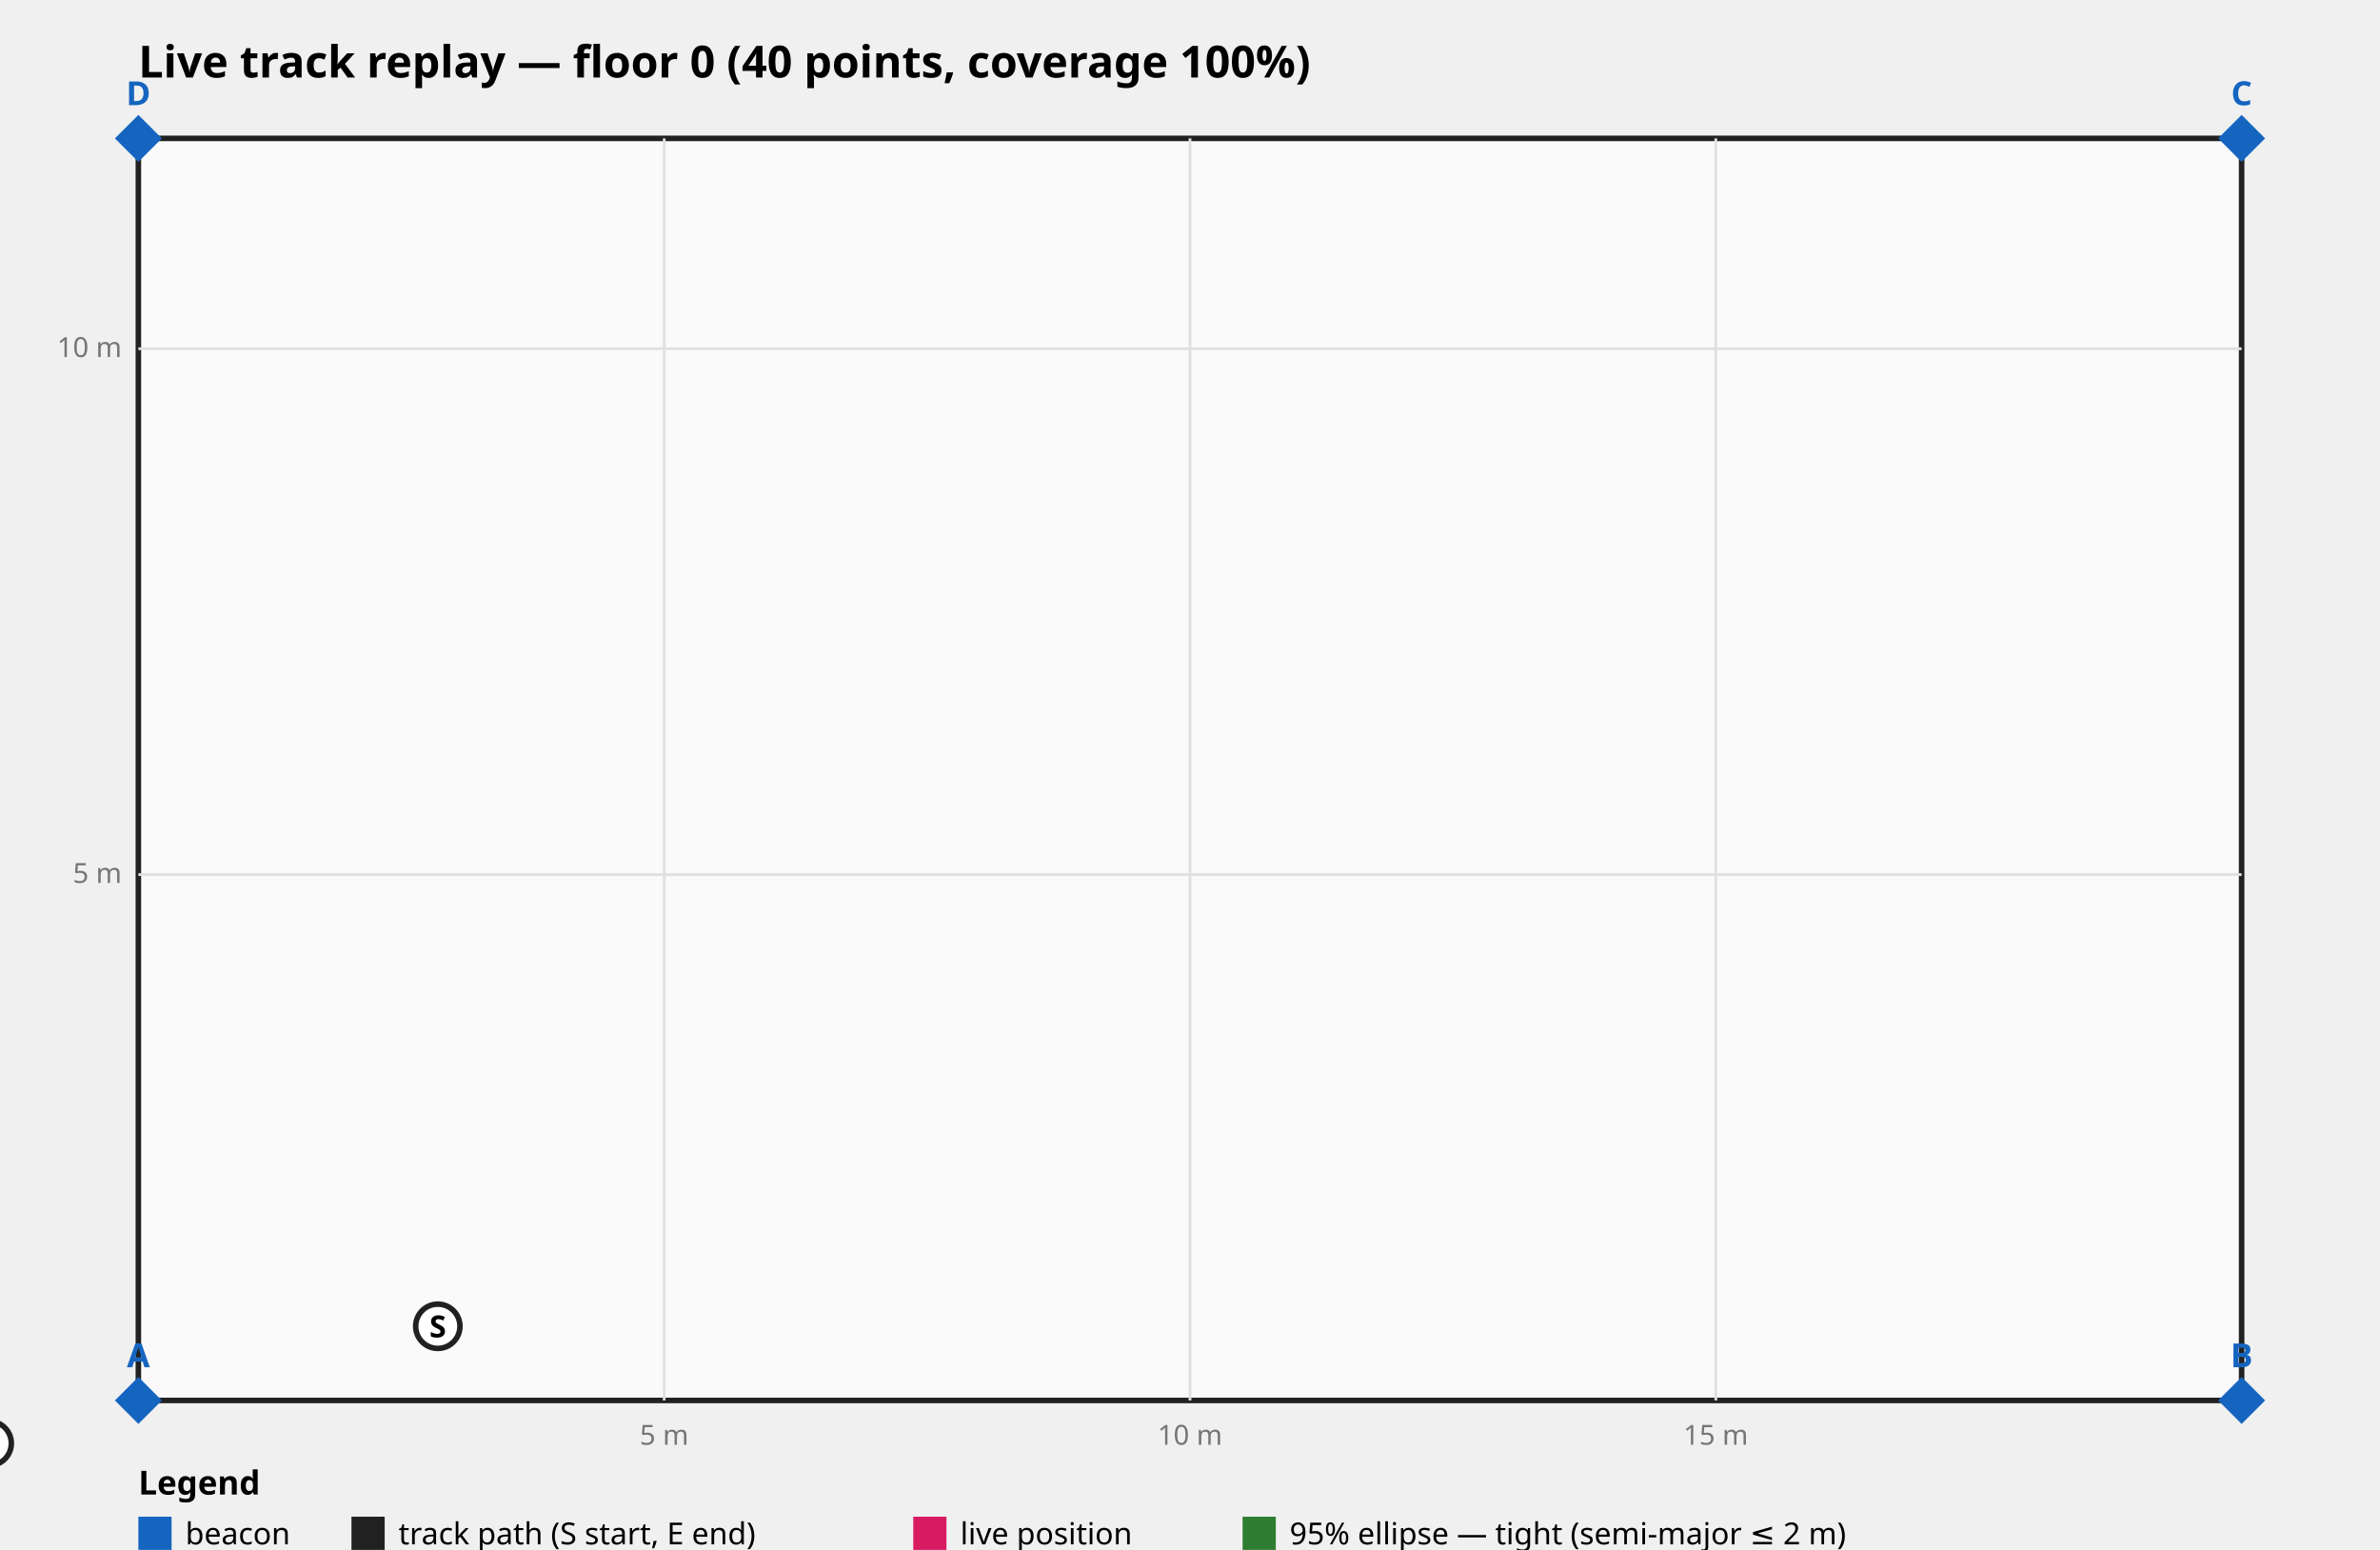
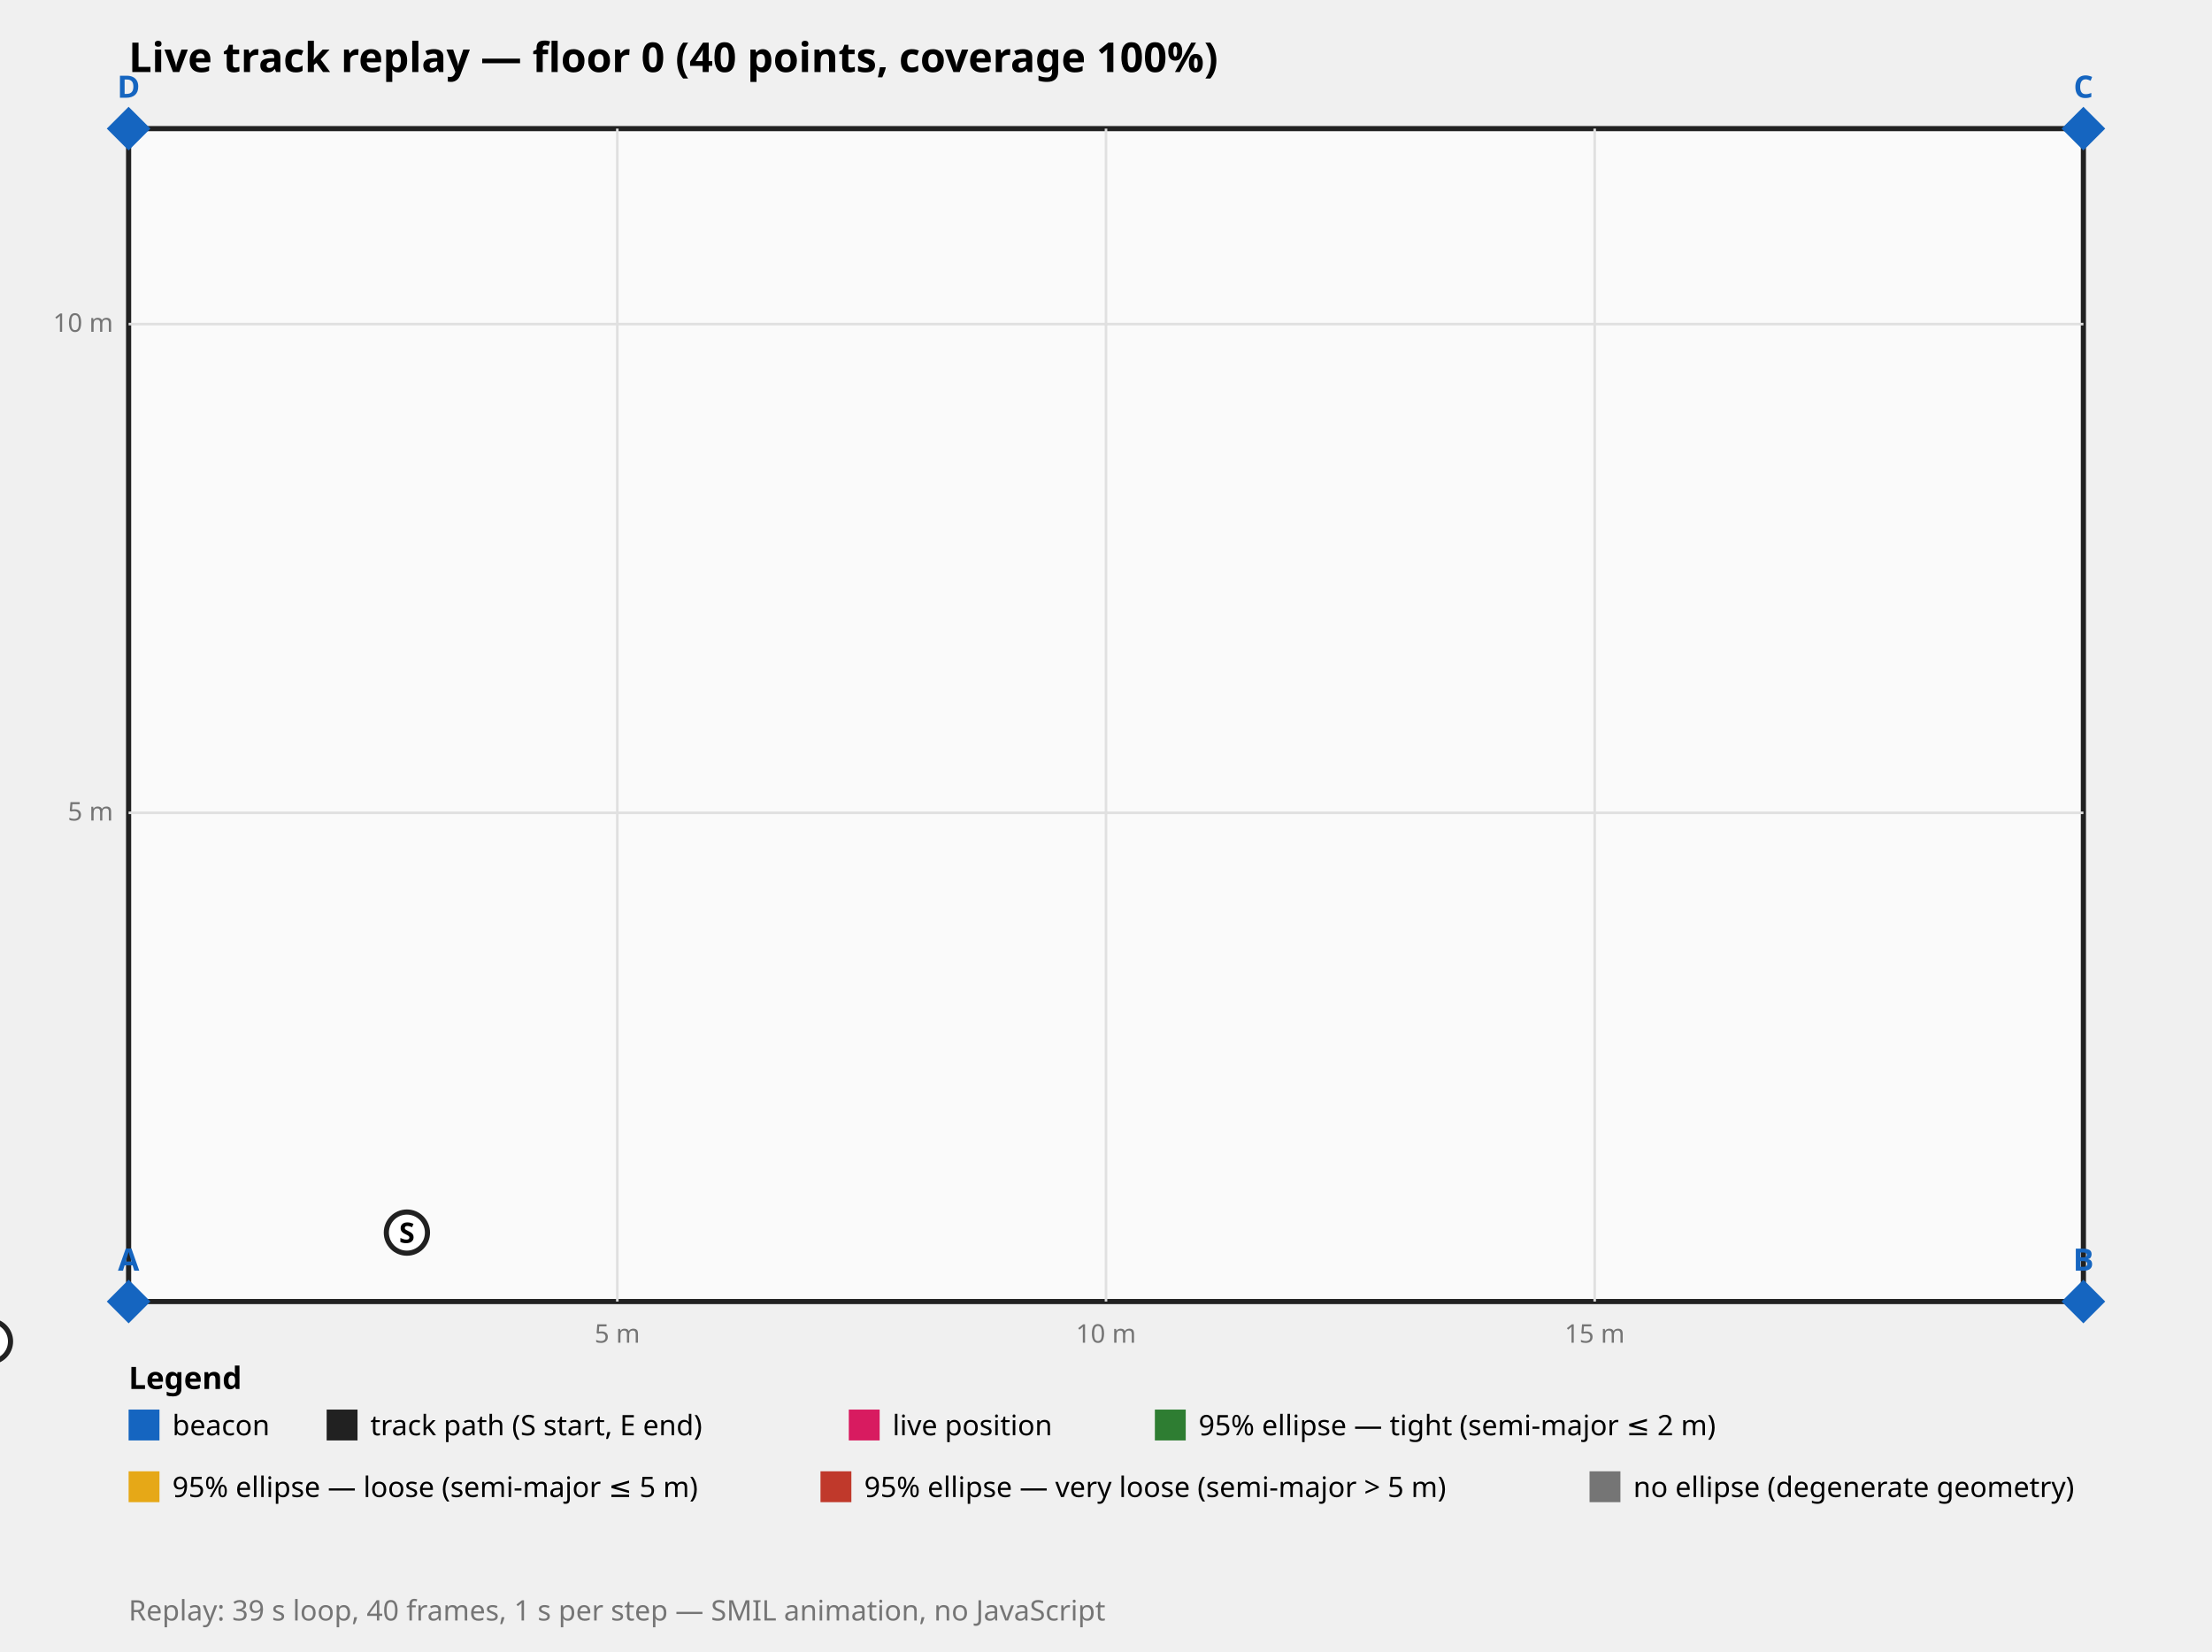
- <svg xmlns="http://www.w3.org/2000/svg" width="860" height="560" viewBox="0 0 860 560" role="img">
+ <svg xmlns="http://www.w3.org/2000/svg" width="860" height="642" viewBox="0 0 860 642" role="img">
  <text x="50" y="28" font-family="sans-serif" font-size="16" font-weight="bold">Live track replay — floor 0 (40 points, coverage 100%)</text>
  <rect x="50" y="50" width="760.0" height="456.0" fill="#fafafa" stroke="#212121" stroke-width="2" />
  <line x1="240.0" y1="50" x2="240.0" y2="506.0" stroke="#e0e0e0" stroke-width="1" />
  <text x="240.0" y="522.0" font-family="sans-serif" font-size="10" fill="#757575" text-anchor="middle">5 m</text>
  <line x1="430.0" y1="50" x2="430.0" y2="506.0" stroke="#e0e0e0" stroke-width="1" />
  <text x="430.0" y="522.0" font-family="sans-serif" font-size="10" fill="#757575" text-anchor="middle">10 m</text>
  <line x1="620.0" y1="50" x2="620.0" y2="506.0" stroke="#e0e0e0" stroke-width="1" />
  <text x="620.0" y="522.0" font-family="sans-serif" font-size="10" fill="#757575" text-anchor="middle">15 m</text>
  <line x1="50" y1="316.0" x2="810.0" y2="316.0" stroke="#e0e0e0" stroke-width="1" />
  <text x="44.0" y="319.0" font-family="sans-serif" font-size="10" fill="#757575" text-anchor="end">5 m</text>
  <line x1="50" y1="126.0" x2="810.0" y2="126.0" stroke="#e0e0e0" stroke-width="1" />
  <text x="44.0" y="129.0" font-family="sans-serif" font-size="10" fill="#757575" text-anchor="end">10 m</text>
  <ellipse cx="158.2" cy="479.2" rx="227.6" ry="62.7" fill="#c0392b" fill-opacity="0.18" stroke="#c0392b" stroke-width="1" transform="rotate(76.3 158.2 479.2)" visibility="hidden" data-frame="0">
    <animate attributeName="visibility" values="visible;hidden" keyTimes="0;0.013" calcMode="discrete" dur="39s" repeatCount="indefinite" />
  </ellipse>
  <ellipse cx="227.9" cy="343.3" rx="187.2" ry="102.2" fill="#e6a817" fill-opacity="0.18" stroke="#e6a817" stroke-width="1" transform="rotate(48.6 227.9 343.3)" visibility="hidden" data-frame="1">
    <animate attributeName="visibility" values="hidden;visible;hidden" keyTimes="0;0.013;0.038" calcMode="discrete" dur="39s" repeatCount="indefinite" />
  </ellipse>
  <ellipse cx="263.9" cy="378.4" rx="214.0" ry="88.0" fill="#c0392b" fill-opacity="0.18" stroke="#c0392b" stroke-width="1" transform="rotate(68.7 263.9 378.4)" visibility="hidden" data-frame="2">
    <animate attributeName="visibility" values="hidden;visible;hidden" keyTimes="0;0.038;0.064" calcMode="discrete" dur="39s" repeatCount="indefinite" />
  </ellipse>
  <ellipse cx="362.6" cy="347.5" rx="240.5" ry="141.7" fill="#c0392b" fill-opacity="0.18" stroke="#c0392b" stroke-width="1" transform="rotate(-85.2 362.6 347.5)" visibility="hidden" data-frame="3">
    <animate attributeName="visibility" values="hidden;visible;hidden" keyTimes="0;0.064;0.09" calcMode="discrete" dur="39s" repeatCount="indefinite" />
  </ellipse>
  <ellipse cx="363.7" cy="516.2" rx="278.1" ry="204.1" fill="#c0392b" fill-opacity="0.18" stroke="#c0392b" stroke-width="1" transform="rotate(-64.1 363.7 516.2)" visibility="hidden" data-frame="4">
    <animate attributeName="visibility" values="hidden;visible;hidden" keyTimes="0;0.09;0.115" calcMode="discrete" dur="39s" repeatCount="indefinite" />
  </ellipse>
  <ellipse cx="434.6" cy="496.2" rx="282.7" ry="135.9" fill="#c0392b" fill-opacity="0.18" stroke="#c0392b" stroke-width="1" transform="rotate(85.9 434.6 496.2)" visibility="hidden" data-frame="5">
    <animate attributeName="visibility" values="hidden;visible;hidden" keyTimes="0;0.115;0.141" calcMode="discrete" dur="39s" repeatCount="indefinite" />
  </ellipse>
  <ellipse cx="450.5" cy="441.2" rx="249.5" ry="122.1" fill="#c0392b" fill-opacity="0.18" stroke="#c0392b" stroke-width="1" transform="rotate(-78.1 450.5 441.2)" visibility="hidden" data-frame="6">
    <animate attributeName="visibility" values="hidden;visible;hidden" keyTimes="0;0.141;0.167" calcMode="discrete" dur="39s" repeatCount="indefinite" />
  </ellipse>
  <ellipse cx="532.4" cy="491.4" rx="292.3" ry="101.9" fill="#c0392b" fill-opacity="0.18" stroke="#c0392b" stroke-width="1" transform="rotate(82.8 532.4 491.4)" visibility="hidden" data-frame="7">
    <animate attributeName="visibility" values="hidden;visible;hidden" keyTimes="0;0.167;0.192" calcMode="discrete" dur="39s" repeatCount="indefinite" />
  </ellipse>
  <ellipse cx="612.3" cy="429.1" rx="189.8" ry="113.2" fill="#e6a817" fill-opacity="0.18" stroke="#e6a817" stroke-width="1" transform="rotate(-53.7 612.3 429.1)" visibility="hidden" data-frame="8">
    <animate attributeName="visibility" values="hidden;visible;hidden" keyTimes="0;0.192;0.218" calcMode="discrete" dur="39s" repeatCount="indefinite" />
  </ellipse>
  <ellipse cx="647.5" cy="397.3" rx="233.6" ry="101.8" fill="#c0392b" fill-opacity="0.18" stroke="#c0392b" stroke-width="1" transform="rotate(-58.9 647.5 397.3)" visibility="hidden" data-frame="9">
    <animate attributeName="visibility" values="hidden;visible;hidden" keyTimes="0;0.218;0.244" calcMode="discrete" dur="39s" repeatCount="indefinite" />
  </ellipse>
  <ellipse cx="830.4" cy="418.8" rx="191.8" ry="56.7" fill="#c0392b" fill-opacity="0.18" stroke="#c0392b" stroke-width="1" transform="rotate(68.2 830.4 418.8)" visibility="hidden" data-frame="10">
    <animate attributeName="visibility" values="hidden;visible;hidden" keyTimes="0;0.244;0.269" calcMode="discrete" dur="39s" repeatCount="indefinite" />
  </ellipse>
  <ellipse cx="817.0" cy="505.5" rx="288.4" ry="53.8" fill="#c0392b" fill-opacity="0.18" stroke="#c0392b" stroke-width="1" transform="rotate(50.1 817.0 505.5)" visibility="hidden" data-frame="11">
    <animate attributeName="visibility" values="hidden;visible;hidden" keyTimes="0;0.269;0.295" calcMode="discrete" dur="39s" repeatCount="indefinite" />
  </ellipse>
  <ellipse cx="807.1" cy="426.1" rx="241.1" ry="91.5" fill="#c0392b" fill-opacity="0.18" stroke="#c0392b" stroke-width="1" transform="rotate(-11.8 807.1 426.1)" visibility="hidden" data-frame="12">
    <animate attributeName="visibility" values="hidden;visible;hidden" keyTimes="0;0.295;0.321" calcMode="discrete" dur="39s" repeatCount="indefinite" />
  </ellipse>
  <ellipse cx="822.1" cy="337.7" rx="300.7" ry="73.4" fill="#c0392b" fill-opacity="0.18" stroke="#c0392b" stroke-width="1" transform="rotate(-0.7 822.1 337.7)" visibility="hidden" data-frame="13">
    <animate attributeName="visibility" values="hidden;visible;hidden" keyTimes="0;0.321;0.346" calcMode="discrete" dur="39s" repeatCount="indefinite" />
  </ellipse>
  <ellipse cx="788.0" cy="345.5" rx="185.8" ry="93.2" fill="#e6a817" fill-opacity="0.18" stroke="#e6a817" stroke-width="1" transform="rotate(-19.0 788.0 345.5)" visibility="hidden" data-frame="14">
    <animate attributeName="visibility" values="hidden;visible;hidden" keyTimes="0;0.346;0.372" calcMode="discrete" dur="39s" repeatCount="indefinite" />
  </ellipse>
  <ellipse cx="799.8" cy="320.5" rx="307.4" ry="107.7" fill="#c0392b" fill-opacity="0.18" stroke="#c0392b" stroke-width="1" transform="rotate(0.5 799.8 320.5)" visibility="hidden" data-frame="15">
    <animate attributeName="visibility" values="hidden;visible;hidden" keyTimes="0;0.372;0.397" calcMode="discrete" dur="39s" repeatCount="indefinite" />
  </ellipse>
  <ellipse cx="912.1" cy="262.9" rx="165.2" ry="87.5" fill="#e6a817" fill-opacity="0.18" stroke="#e6a817" stroke-width="1" transform="rotate(-44.4 912.1 262.9)" visibility="hidden" data-frame="16">
    <animate attributeName="visibility" values="hidden;visible;hidden" keyTimes="0;0.397;0.423" calcMode="discrete" dur="39s" repeatCount="indefinite" />
  </ellipse>
  <ellipse cx="888.2" cy="186.0" rx="286.7" ry="67.4" fill="#c0392b" fill-opacity="0.18" stroke="#c0392b" stroke-width="1" transform="rotate(-8.5 888.2 186.0)" visibility="hidden" data-frame="17">
    <animate attributeName="visibility" values="hidden;visible;hidden" keyTimes="0;0.423;0.449" calcMode="discrete" dur="39s" repeatCount="indefinite" />
  </ellipse>
  <ellipse cx="918.2" cy="11.1" rx="483.7" ry="78.2" fill="#c0392b" fill-opacity="0.18" stroke="#c0392b" stroke-width="1" transform="rotate(39.4 918.2 11.1)" visibility="hidden" data-frame="18">
    <animate attributeName="visibility" values="hidden;visible;hidden" keyTimes="0;0.449;0.474" calcMode="discrete" dur="39s" repeatCount="indefinite" />
  </ellipse>
  <ellipse cx="881.4" cy="41.2" rx="290.5" ry="54.0" fill="#c0392b" fill-opacity="0.18" stroke="#c0392b" stroke-width="1" transform="rotate(-10.6 881.4 41.2)" visibility="hidden" data-frame="19">
    <animate attributeName="visibility" values="hidden;visible;hidden" keyTimes="0;0.474;0.5" calcMode="discrete" dur="39s" repeatCount="indefinite" />
  </ellipse>
  <ellipse cx="781.1" cy="67.6" rx="192.5" ry="41.5" fill="#c0392b" fill-opacity="0.18" stroke="#c0392b" stroke-width="1" transform="rotate(54.0 781.1 67.6)" visibility="hidden" data-frame="20">
    <animate attributeName="visibility" values="hidden;visible;hidden" keyTimes="0;0.5;0.526" calcMode="discrete" dur="39s" repeatCount="indefinite" />
  </ellipse>
  <ellipse cx="654.0" cy="114.1" rx="186.4" ry="111.5" fill="#e6a817" fill-opacity="0.18" stroke="#e6a817" stroke-width="1" transform="rotate(73.2 654.0 114.1)" visibility="hidden" data-frame="21">
    <animate attributeName="visibility" values="hidden;visible;hidden" keyTimes="0;0.526;0.551" calcMode="discrete" dur="39s" repeatCount="indefinite" />
  </ellipse>
  <ellipse cx="579.4" cy="212.3" rx="194.8" ry="154.7" fill="#c0392b" fill-opacity="0.18" stroke="#c0392b" stroke-width="1" transform="rotate(73.5 579.4 212.3)" visibility="hidden" data-frame="22">
    <animate attributeName="visibility" values="hidden;visible;hidden" keyTimes="0;0.551;0.577" calcMode="discrete" dur="39s" repeatCount="indefinite" />
  </ellipse>
  <ellipse cx="465.8" cy="134.0" rx="300.5" ry="122.6" fill="#c0392b" fill-opacity="0.18" stroke="#c0392b" stroke-width="1" transform="rotate(88.2 465.8 134.0)" visibility="hidden" data-frame="23">
    <animate attributeName="visibility" values="hidden;visible;hidden" keyTimes="0;0.577;0.603" calcMode="discrete" dur="39s" repeatCount="indefinite" />
  </ellipse>
  <ellipse cx="498.5" cy="138.7" rx="187.9" ry="133.7" fill="#e6a817" fill-opacity="0.18" stroke="#e6a817" stroke-width="1" transform="rotate(84.9 498.5 138.7)" visibility="hidden" data-frame="24">
    <animate attributeName="visibility" values="hidden;visible;hidden" keyTimes="0;0.603;0.628" calcMode="discrete" dur="39s" repeatCount="indefinite" />
  </ellipse>
  <ellipse cx="433.3" cy="154.0" rx="244.8" ry="120.9" fill="#c0392b" fill-opacity="0.18" stroke="#c0392b" stroke-width="1" transform="rotate(-84.1 433.3 154.0)" visibility="hidden" data-frame="25">
    <animate attributeName="visibility" values="hidden;visible;hidden" keyTimes="0;0.628;0.654" calcMode="discrete" dur="39s" repeatCount="indefinite" />
  </ellipse>
  <ellipse cx="395.6" cy="90.7" rx="308.2" ry="127.4" fill="#c0392b" fill-opacity="0.18" stroke="#c0392b" stroke-width="1" transform="rotate(88.8 395.6 90.7)" visibility="hidden" data-frame="26">
    <animate attributeName="visibility" values="hidden;visible;hidden" keyTimes="0;0.654;0.679" calcMode="discrete" dur="39s" repeatCount="indefinite" />
  </ellipse>
  <ellipse cx="389.3" cy="92.7" rx="278.7" ry="120.6" fill="#c0392b" fill-opacity="0.18" stroke="#c0392b" stroke-width="1" transform="rotate(-86.7 389.3 92.7)" visibility="hidden" data-frame="27">
    <animate attributeName="visibility" values="hidden;visible;hidden" keyTimes="0;0.679;0.705" calcMode="discrete" dur="39s" repeatCount="indefinite" />
  </ellipse>
  <ellipse cx="310.3" cy="32.0" rx="295.6" ry="115.9" fill="#c0392b" fill-opacity="0.18" stroke="#c0392b" stroke-width="1" transform="rotate(76.5 310.3 32.0)" visibility="hidden" data-frame="28">
    <animate attributeName="visibility" values="hidden;visible;hidden" keyTimes="0;0.705;0.731" calcMode="discrete" dur="39s" repeatCount="indefinite" />
  </ellipse>
  <ellipse cx="218.6" cy="74.8" rx="156.1" ry="108.2" fill="#e6a817" fill-opacity="0.18" stroke="#e6a817" stroke-width="1" transform="rotate(-55.9 218.6 74.8)" visibility="hidden" data-frame="29">
    <animate attributeName="visibility" values="hidden;visible;hidden" keyTimes="0;0.731;0.756" calcMode="discrete" dur="39s" repeatCount="indefinite" />
  </ellipse>
  <ellipse cx="193.4" cy="78.3" rx="251.4" ry="48.7" fill="#c0392b" fill-opacity="0.18" stroke="#c0392b" stroke-width="1" transform="rotate(-79.8 193.4 78.3)" visibility="hidden" data-frame="30">
    <animate attributeName="visibility" values="hidden;visible;hidden" keyTimes="0;0.756;0.782" calcMode="discrete" dur="39s" repeatCount="indefinite" />
  </ellipse>
  <ellipse cx="140.1" cy="125.5" rx="204.1" ry="62.3" fill="#c0392b" fill-opacity="0.18" stroke="#c0392b" stroke-width="1" transform="rotate(-35.1 140.1 125.5)" visibility="hidden" data-frame="31">
    <animate attributeName="visibility" values="hidden;visible;hidden" keyTimes="0;0.782;0.808" calcMode="discrete" dur="39s" repeatCount="indefinite" />
  </ellipse>
  <ellipse cx="141.5" cy="157.7" rx="184.3" ry="84.3" fill="#e6a817" fill-opacity="0.18" stroke="#e6a817" stroke-width="1" transform="rotate(-47.0 141.5 157.7)" visibility="hidden" data-frame="32">
    <animate attributeName="visibility" values="hidden;visible;hidden" keyTimes="0;0.808;0.833" calcMode="discrete" dur="39s" repeatCount="indefinite" />
  </ellipse>
  <ellipse cx="185.4" cy="193.8" rx="129.1" ry="90.5" fill="#e6a817" fill-opacity="0.18" stroke="#e6a817" stroke-width="1" transform="rotate(-56.5 185.4 193.8)" visibility="hidden" data-frame="33">
    <animate attributeName="visibility" values="hidden;visible;hidden" keyTimes="0;0.833;0.859" calcMode="discrete" dur="39s" repeatCount="indefinite" />
  </ellipse>
  <ellipse cx="134.9" cy="214.1" rx="264.5" ry="84.5" fill="#c0392b" fill-opacity="0.18" stroke="#c0392b" stroke-width="1" transform="rotate(-10.9 134.9 214.1)" visibility="hidden" data-frame="34">
    <animate attributeName="visibility" values="hidden;visible;hidden" keyTimes="0;0.859;0.885" calcMode="discrete" dur="39s" repeatCount="indefinite" />
  </ellipse>
  <ellipse cx="213.3" cy="279.6" rx="217.5" ry="125.4" fill="#c0392b" fill-opacity="0.18" stroke="#c0392b" stroke-width="1" transform="rotate(61.8 213.3 279.6)" visibility="hidden" data-frame="35">
    <animate attributeName="visibility" values="hidden;visible;hidden" keyTimes="0;0.885;0.91" calcMode="discrete" dur="39s" repeatCount="indefinite" />
  </ellipse>
  <ellipse cx="203.7" cy="291.4" rx="170.2" ry="119.7" fill="#e6a817" fill-opacity="0.18" stroke="#e6a817" stroke-width="1" transform="rotate(-6.4 203.7 291.4)" visibility="hidden" data-frame="36">
    <animate attributeName="visibility" values="hidden;visible;hidden" keyTimes="0;0.91;0.936" calcMode="discrete" dur="39s" repeatCount="indefinite" />
  </ellipse>
  <ellipse cx="205.9" cy="345.2" rx="177.9" ry="106.7" fill="#e6a817" fill-opacity="0.18" stroke="#e6a817" stroke-width="1" transform="rotate(45.0 205.9 345.2)" visibility="hidden" data-frame="37">
    <animate attributeName="visibility" values="hidden;visible;hidden" keyTimes="0;0.936;0.962" calcMode="discrete" dur="39s" repeatCount="indefinite" />
  </ellipse>
  <ellipse cx="154.0" cy="406.7" rx="224.6" ry="49.2" fill="#c0392b" fill-opacity="0.18" stroke="#c0392b" stroke-width="1" transform="rotate(33.7 154.0 406.7)" visibility="hidden" data-frame="38">
    <animate attributeName="visibility" values="hidden;visible;hidden" keyTimes="0;0.962;0.987" calcMode="discrete" dur="39s" repeatCount="indefinite" />
  </ellipse>
  <ellipse cx="-3.9" cy="521.5" rx="293.4" ry="74.1" fill="#c0392b" fill-opacity="0.18" stroke="#c0392b" stroke-width="1" transform="rotate(64.7 -3.9 521.5)" visibility="hidden" data-frame="39">
    <animate attributeName="visibility" values="hidden;visible" keyTimes="0;0.987" calcMode="discrete" dur="39s" repeatCount="indefinite" />
  </ellipse>
  <polyline points="158.2,479.2 227.9,343.3 263.9,378.4 362.6,347.5 363.7,516.2 434.6,496.2 450.5,441.2 532.4,491.4 612.3,429.1 647.5,397.3 830.4,418.8 817.0,505.5 807.1,426.1 822.1,337.7 788.0,345.5 799.8,320.5 912.1,262.9 888.2,186.0 918.2,11.1 881.4,41.2 781.1,67.6 654.0,114.1 579.4,212.3 465.8,134.0 498.5,138.7 433.3,154.0 395.6,90.7 389.3,92.7 310.3,32.0 218.6,74.8 193.4,78.3 140.1,125.5 141.5,157.7 185.4,193.8 134.9,214.1 213.3,279.6 203.7,291.4 205.9,345.2 154.0,406.7 -3.9,521.5" fill="none" stroke="#212121" stroke-width="2" stroke-dasharray="3355.2" stroke-dashoffset="3355.2" data-trail="true">
    <animate attributeName="stroke-dashoffset" values="3355.2;3202.5;3152.2;3048.7;2880.0;2806.3;2749.1;2653.0;2551.7;2504.2;2320.1;2232.4;2152.4;2062.7;2027.8;2000.2;1873.9;1793.4;1616.0;1568.5;1464.8;1329.5;1206.1;1068.1;1035.1;968.1;894.4;887.8;788.1;686.9;661.5;590.3;558.0;501.2;446.8;344.7;329.5;275.6;195.2;0.0" keyTimes="0;0.026;0.051;0.077;0.103;0.128;0.154;0.179;0.205;0.231;0.256;0.282;0.308;0.333;0.359;0.385;0.41;0.436;0.462;0.487;0.513;0.538;0.564;0.59;0.615;0.641;0.667;0.692;0.718;0.744;0.769;0.795;0.821;0.846;0.872;0.897;0.923;0.949;0.974;1" dur="39s" repeatCount="indefinite" />
  </polyline>
  <circle cx="158.2" cy="479.2" r="5" fill="#d81b60" stroke="#ffffff" stroke-width="1.5" data-dot="true">
    <animate attributeName="cx" values="158.2;227.9;263.9;362.6;363.7;434.6;450.5;532.4;612.3;647.5;830.4;817.0;807.1;822.1;788.0;799.8;912.1;888.2;918.2;881.4;781.1;654.0;579.4;465.8;498.5;433.3;395.6;389.3;310.3;218.6;193.4;140.1;141.5;185.4;134.9;213.3;203.7;205.9;154.0;-3.9" keyTimes="0;0.026;0.051;0.077;0.103;0.128;0.154;0.179;0.205;0.231;0.256;0.282;0.308;0.333;0.359;0.385;0.41;0.436;0.462;0.487;0.513;0.538;0.564;0.59;0.615;0.641;0.667;0.692;0.718;0.744;0.769;0.795;0.821;0.846;0.872;0.897;0.923;0.949;0.974;1" dur="39s" repeatCount="indefinite" />
    <animate attributeName="cy" values="479.2;343.3;378.4;347.5;516.2;496.2;441.2;491.4;429.1;397.3;418.8;505.5;426.1;337.7;345.5;320.5;262.9;186.0;11.1;41.2;67.6;114.1;212.3;134.0;138.7;154.0;90.7;92.7;32.0;74.8;78.3;125.5;157.7;193.8;214.1;279.6;291.4;345.2;406.7;521.5" keyTimes="0;0.026;0.051;0.077;0.103;0.128;0.154;0.179;0.205;0.231;0.256;0.282;0.308;0.333;0.359;0.385;0.41;0.436;0.462;0.487;0.513;0.538;0.564;0.59;0.615;0.641;0.667;0.692;0.718;0.744;0.769;0.795;0.821;0.846;0.872;0.897;0.923;0.949;0.974;1" dur="39s" repeatCount="indefinite" />
  </circle>
  <text x="802.0" y="496.0" font-family="sans-serif" font-size="12" text-anchor="end" font-weight="bold" visibility="hidden" data-timestamp="0.0">t = 0 s<animate attributeName="visibility" values="visible;hidden" keyTimes="0;0.013" calcMode="discrete" dur="39s" repeatCount="indefinite" />
  </text>
  <text x="802.0" y="496.0" font-family="sans-serif" font-size="12" text-anchor="end" font-weight="bold" visibility="hidden" data-timestamp="1.0">t = 1 s<animate attributeName="visibility" values="hidden;visible;hidden" keyTimes="0;0.013;0.038" calcMode="discrete" dur="39s" repeatCount="indefinite" />
  </text>
  <text x="802.0" y="496.0" font-family="sans-serif" font-size="12" text-anchor="end" font-weight="bold" visibility="hidden" data-timestamp="2.0">t = 2 s<animate attributeName="visibility" values="hidden;visible;hidden" keyTimes="0;0.038;0.064" calcMode="discrete" dur="39s" repeatCount="indefinite" />
  </text>
  <text x="802.0" y="496.0" font-family="sans-serif" font-size="12" text-anchor="end" font-weight="bold" visibility="hidden" data-timestamp="3.0">t = 3 s<animate attributeName="visibility" values="hidden;visible;hidden" keyTimes="0;0.064;0.09" calcMode="discrete" dur="39s" repeatCount="indefinite" />
  </text>
  <text x="802.0" y="496.0" font-family="sans-serif" font-size="12" text-anchor="end" font-weight="bold" visibility="hidden" data-timestamp="4.0">t = 4 s<animate attributeName="visibility" values="hidden;visible;hidden" keyTimes="0;0.09;0.115" calcMode="discrete" dur="39s" repeatCount="indefinite" />
  </text>
  <text x="802.0" y="496.0" font-family="sans-serif" font-size="12" text-anchor="end" font-weight="bold" visibility="hidden" data-timestamp="5.0">t = 5 s<animate attributeName="visibility" values="hidden;visible;hidden" keyTimes="0;0.115;0.141" calcMode="discrete" dur="39s" repeatCount="indefinite" />
  </text>
  <text x="802.0" y="496.0" font-family="sans-serif" font-size="12" text-anchor="end" font-weight="bold" visibility="hidden" data-timestamp="6.0">t = 6 s<animate attributeName="visibility" values="hidden;visible;hidden" keyTimes="0;0.141;0.167" calcMode="discrete" dur="39s" repeatCount="indefinite" />
  </text>
  <text x="802.0" y="496.0" font-family="sans-serif" font-size="12" text-anchor="end" font-weight="bold" visibility="hidden" data-timestamp="7.0">t = 7 s<animate attributeName="visibility" values="hidden;visible;hidden" keyTimes="0;0.167;0.192" calcMode="discrete" dur="39s" repeatCount="indefinite" />
  </text>
  <text x="802.0" y="496.0" font-family="sans-serif" font-size="12" text-anchor="end" font-weight="bold" visibility="hidden" data-timestamp="8.0">t = 8 s<animate attributeName="visibility" values="hidden;visible;hidden" keyTimes="0;0.192;0.218" calcMode="discrete" dur="39s" repeatCount="indefinite" />
  </text>
  <text x="802.0" y="496.0" font-family="sans-serif" font-size="12" text-anchor="end" font-weight="bold" visibility="hidden" data-timestamp="9.0">t = 9 s<animate attributeName="visibility" values="hidden;visible;hidden" keyTimes="0;0.218;0.244" calcMode="discrete" dur="39s" repeatCount="indefinite" />
  </text>
  <text x="802.0" y="496.0" font-family="sans-serif" font-size="12" text-anchor="end" font-weight="bold" visibility="hidden" data-timestamp="10.0">t = 10 s<animate attributeName="visibility" values="hidden;visible;hidden" keyTimes="0;0.244;0.269" calcMode="discrete" dur="39s" repeatCount="indefinite" />
  </text>
  <text x="802.0" y="496.0" font-family="sans-serif" font-size="12" text-anchor="end" font-weight="bold" visibility="hidden" data-timestamp="11.0">t = 11 s<animate attributeName="visibility" values="hidden;visible;hidden" keyTimes="0;0.269;0.295" calcMode="discrete" dur="39s" repeatCount="indefinite" />
  </text>
  <text x="802.0" y="496.0" font-family="sans-serif" font-size="12" text-anchor="end" font-weight="bold" visibility="hidden" data-timestamp="12.0">t = 12 s<animate attributeName="visibility" values="hidden;visible;hidden" keyTimes="0;0.295;0.321" calcMode="discrete" dur="39s" repeatCount="indefinite" />
  </text>
  <text x="802.0" y="496.0" font-family="sans-serif" font-size="12" text-anchor="end" font-weight="bold" visibility="hidden" data-timestamp="13.0">t = 13 s<animate attributeName="visibility" values="hidden;visible;hidden" keyTimes="0;0.321;0.346" calcMode="discrete" dur="39s" repeatCount="indefinite" />
  </text>
  <text x="802.0" y="496.0" font-family="sans-serif" font-size="12" text-anchor="end" font-weight="bold" visibility="hidden" data-timestamp="14.0">t = 14 s<animate attributeName="visibility" values="hidden;visible;hidden" keyTimes="0;0.346;0.372" calcMode="discrete" dur="39s" repeatCount="indefinite" />
  </text>
  <text x="802.0" y="496.0" font-family="sans-serif" font-size="12" text-anchor="end" font-weight="bold" visibility="hidden" data-timestamp="15.0">t = 15 s<animate attributeName="visibility" values="hidden;visible;hidden" keyTimes="0;0.372;0.397" calcMode="discrete" dur="39s" repeatCount="indefinite" />
  </text>
  <text x="802.0" y="496.0" font-family="sans-serif" font-size="12" text-anchor="end" font-weight="bold" visibility="hidden" data-timestamp="16.0">t = 16 s<animate attributeName="visibility" values="hidden;visible;hidden" keyTimes="0;0.397;0.423" calcMode="discrete" dur="39s" repeatCount="indefinite" />
  </text>
  <text x="802.0" y="496.0" font-family="sans-serif" font-size="12" text-anchor="end" font-weight="bold" visibility="hidden" data-timestamp="17.0">t = 17 s<animate attributeName="visibility" values="hidden;visible;hidden" keyTimes="0;0.423;0.449" calcMode="discrete" dur="39s" repeatCount="indefinite" />
  </text>
  <text x="802.0" y="496.0" font-family="sans-serif" font-size="12" text-anchor="end" font-weight="bold" visibility="hidden" data-timestamp="18.0">t = 18 s<animate attributeName="visibility" values="hidden;visible;hidden" keyTimes="0;0.449;0.474" calcMode="discrete" dur="39s" repeatCount="indefinite" />
  </text>
  <text x="802.0" y="496.0" font-family="sans-serif" font-size="12" text-anchor="end" font-weight="bold" visibility="hidden" data-timestamp="19.0">t = 19 s<animate attributeName="visibility" values="hidden;visible;hidden" keyTimes="0;0.474;0.5" calcMode="discrete" dur="39s" repeatCount="indefinite" />
  </text>
  <text x="802.0" y="496.0" font-family="sans-serif" font-size="12" text-anchor="end" font-weight="bold" visibility="hidden" data-timestamp="20.0">t = 20 s<animate attributeName="visibility" values="hidden;visible;hidden" keyTimes="0;0.5;0.526" calcMode="discrete" dur="39s" repeatCount="indefinite" />
  </text>
  <text x="802.0" y="496.0" font-family="sans-serif" font-size="12" text-anchor="end" font-weight="bold" visibility="hidden" data-timestamp="21.0">t = 21 s<animate attributeName="visibility" values="hidden;visible;hidden" keyTimes="0;0.526;0.551" calcMode="discrete" dur="39s" repeatCount="indefinite" />
  </text>
  <text x="802.0" y="496.0" font-family="sans-serif" font-size="12" text-anchor="end" font-weight="bold" visibility="hidden" data-timestamp="22.0">t = 22 s<animate attributeName="visibility" values="hidden;visible;hidden" keyTimes="0;0.551;0.577" calcMode="discrete" dur="39s" repeatCount="indefinite" />
  </text>
  <text x="802.0" y="496.0" font-family="sans-serif" font-size="12" text-anchor="end" font-weight="bold" visibility="hidden" data-timestamp="23.0">t = 23 s<animate attributeName="visibility" values="hidden;visible;hidden" keyTimes="0;0.577;0.603" calcMode="discrete" dur="39s" repeatCount="indefinite" />
  </text>
  <text x="802.0" y="496.0" font-family="sans-serif" font-size="12" text-anchor="end" font-weight="bold" visibility="hidden" data-timestamp="24.0">t = 24 s<animate attributeName="visibility" values="hidden;visible;hidden" keyTimes="0;0.603;0.628" calcMode="discrete" dur="39s" repeatCount="indefinite" />
  </text>
  <text x="802.0" y="496.0" font-family="sans-serif" font-size="12" text-anchor="end" font-weight="bold" visibility="hidden" data-timestamp="25.0">t = 25 s<animate attributeName="visibility" values="hidden;visible;hidden" keyTimes="0;0.628;0.654" calcMode="discrete" dur="39s" repeatCount="indefinite" />
  </text>
  <text x="802.0" y="496.0" font-family="sans-serif" font-size="12" text-anchor="end" font-weight="bold" visibility="hidden" data-timestamp="26.0">t = 26 s<animate attributeName="visibility" values="hidden;visible;hidden" keyTimes="0;0.654;0.679" calcMode="discrete" dur="39s" repeatCount="indefinite" />
  </text>
  <text x="802.0" y="496.0" font-family="sans-serif" font-size="12" text-anchor="end" font-weight="bold" visibility="hidden" data-timestamp="27.0">t = 27 s<animate attributeName="visibility" values="hidden;visible;hidden" keyTimes="0;0.679;0.705" calcMode="discrete" dur="39s" repeatCount="indefinite" />
  </text>
  <text x="802.0" y="496.0" font-family="sans-serif" font-size="12" text-anchor="end" font-weight="bold" visibility="hidden" data-timestamp="28.0">t = 28 s<animate attributeName="visibility" values="hidden;visible;hidden" keyTimes="0;0.705;0.731" calcMode="discrete" dur="39s" repeatCount="indefinite" />
  </text>
  <text x="802.0" y="496.0" font-family="sans-serif" font-size="12" text-anchor="end" font-weight="bold" visibility="hidden" data-timestamp="29.0">t = 29 s<animate attributeName="visibility" values="hidden;visible;hidden" keyTimes="0;0.731;0.756" calcMode="discrete" dur="39s" repeatCount="indefinite" />
  </text>
  <text x="802.0" y="496.0" font-family="sans-serif" font-size="12" text-anchor="end" font-weight="bold" visibility="hidden" data-timestamp="30.0">t = 30 s<animate attributeName="visibility" values="hidden;visible;hidden" keyTimes="0;0.756;0.782" calcMode="discrete" dur="39s" repeatCount="indefinite" />
  </text>
  <text x="802.0" y="496.0" font-family="sans-serif" font-size="12" text-anchor="end" font-weight="bold" visibility="hidden" data-timestamp="31.0">t = 31 s<animate attributeName="visibility" values="hidden;visible;hidden" keyTimes="0;0.782;0.808" calcMode="discrete" dur="39s" repeatCount="indefinite" />
  </text>
  <text x="802.0" y="496.0" font-family="sans-serif" font-size="12" text-anchor="end" font-weight="bold" visibility="hidden" data-timestamp="32.0">t = 32 s<animate attributeName="visibility" values="hidden;visible;hidden" keyTimes="0;0.808;0.833" calcMode="discrete" dur="39s" repeatCount="indefinite" />
  </text>
  <text x="802.0" y="496.0" font-family="sans-serif" font-size="12" text-anchor="end" font-weight="bold" visibility="hidden" data-timestamp="33.0">t = 33 s<animate attributeName="visibility" values="hidden;visible;hidden" keyTimes="0;0.833;0.859" calcMode="discrete" dur="39s" repeatCount="indefinite" />
  </text>
  <text x="802.0" y="496.0" font-family="sans-serif" font-size="12" text-anchor="end" font-weight="bold" visibility="hidden" data-timestamp="34.0">t = 34 s<animate attributeName="visibility" values="hidden;visible;hidden" keyTimes="0;0.859;0.885" calcMode="discrete" dur="39s" repeatCount="indefinite" />
  </text>
  <text x="802.0" y="496.0" font-family="sans-serif" font-size="12" text-anchor="end" font-weight="bold" visibility="hidden" data-timestamp="35.0">t = 35 s<animate attributeName="visibility" values="hidden;visible;hidden" keyTimes="0;0.885;0.91" calcMode="discrete" dur="39s" repeatCount="indefinite" />
  </text>
  <text x="802.0" y="496.0" font-family="sans-serif" font-size="12" text-anchor="end" font-weight="bold" visibility="hidden" data-timestamp="36.0">t = 36 s<animate attributeName="visibility" values="hidden;visible;hidden" keyTimes="0;0.91;0.936" calcMode="discrete" dur="39s" repeatCount="indefinite" />
  </text>
  <text x="802.0" y="496.0" font-family="sans-serif" font-size="12" text-anchor="end" font-weight="bold" visibility="hidden" data-timestamp="37.0">t = 37 s<animate attributeName="visibility" values="hidden;visible;hidden" keyTimes="0;0.936;0.962" calcMode="discrete" dur="39s" repeatCount="indefinite" />
  </text>
  <text x="802.0" y="496.0" font-family="sans-serif" font-size="12" text-anchor="end" font-weight="bold" visibility="hidden" data-timestamp="38.0">t = 38 s<animate attributeName="visibility" values="hidden;visible;hidden" keyTimes="0;0.962;0.987" calcMode="discrete" dur="39s" repeatCount="indefinite" />
  </text>
  <text x="802.0" y="496.0" font-family="sans-serif" font-size="12" text-anchor="end" font-weight="bold" visibility="hidden" data-timestamp="39.0">t = 39 s<animate attributeName="visibility" values="hidden;visible" keyTimes="0;0.987" calcMode="discrete" dur="39s" repeatCount="indefinite" />
  </text>
  <circle cx="158.2" cy="479.2" r="8" fill="#ffffff" stroke="#212121" stroke-width="2" />
  <text x="158.2" y="483.2" font-family="sans-serif" font-size="11" font-weight="bold" text-anchor="middle">S</text>
  <circle cx="-3.9" cy="521.5" r="8" fill="#ffffff" stroke="#212121" stroke-width="2" />
  <text x="-3.9" y="525.5" font-family="sans-serif" font-size="11" font-weight="bold" text-anchor="middle">E</text>
  <g data-beacon="A">
    <rect x="44.0" y="500.0" width="12" height="12" fill="#1565c0" transform="rotate(45 50.0 506.0)" />
    <text x="50.0" y="494.0" font-family="sans-serif" font-size="12" font-weight="bold" fill="#1565c0" text-anchor="middle">A</text>
  </g>
  <g data-beacon="B">
    <rect x="804.0" y="500.0" width="12" height="12" fill="#1565c0" transform="rotate(45 810.0 506.0)" />
    <text x="810.0" y="494.0" font-family="sans-serif" font-size="12" font-weight="bold" fill="#1565c0" text-anchor="middle">B</text>
  </g>
  <g data-beacon="C">
    <rect x="804.0" y="44.0" width="12" height="12" fill="#1565c0" transform="rotate(45 810.0 50.0)" />
    <text x="810.0" y="38.0" font-family="sans-serif" font-size="12" font-weight="bold" fill="#1565c0" text-anchor="middle">C</text>
  </g>
  <g data-beacon="D">
    <rect x="44.0" y="44.0" width="12" height="12" fill="#1565c0" transform="rotate(45 50.0 50.0)" />
    <text x="50.0" y="38.0" font-family="sans-serif" font-size="12" font-weight="bold" fill="#1565c0" text-anchor="middle">D</text>
  </g>
  <text x="50" y="540.0" font-family="sans-serif" font-size="12" font-weight="bold">Legend</text>
  <rect x="50" y="548.0" width="12" height="12" fill="#1565c0" />
  <text x="67" y="558.0" font-family="sans-serif" font-size="11">beacon</text>
  <rect x="127" y="548.0" width="12" height="12" fill="#212121" />
  <text x="144" y="558.0" font-family="sans-serif" font-size="11">track path (S start, E end)</text>
  <rect x="330" y="548.0" width="12" height="12" fill="#d81b60" />
  <text x="347" y="558.0" font-family="sans-serif" font-size="11">live position</text>
  <rect x="449" y="548.0" width="12" height="12" fill="#2e7d32" />
  <text x="466" y="558.0" font-family="sans-serif" font-size="11">95% ellipse — tight (semi-major ≤ 2 m)</text>
  <rect x="50" y="572.0" width="12" height="12" fill="#e6a817" />
  <text x="67" y="582.0" font-family="sans-serif" font-size="11">95% ellipse — loose (semi-major ≤ 5 m)</text>
  <rect x="319" y="572.0" width="12" height="12" fill="#c0392b" />
  <text x="336" y="582.0" font-family="sans-serif" font-size="11">95% ellipse — very loose (semi-major &gt; 5 m)</text>
  <rect x="618" y="572.0" width="12" height="12" fill="#757575" />
  <text x="635" y="582.0" font-family="sans-serif" font-size="11">no ellipse (degenerate geometry)</text>
  <text x="50" y="630.0" font-family="sans-serif" font-size="11" fill="#757575">Replay: 39 s loop, 40 frames, 1 s per step — SMIL animation, no JavaScript</text>
</svg>
